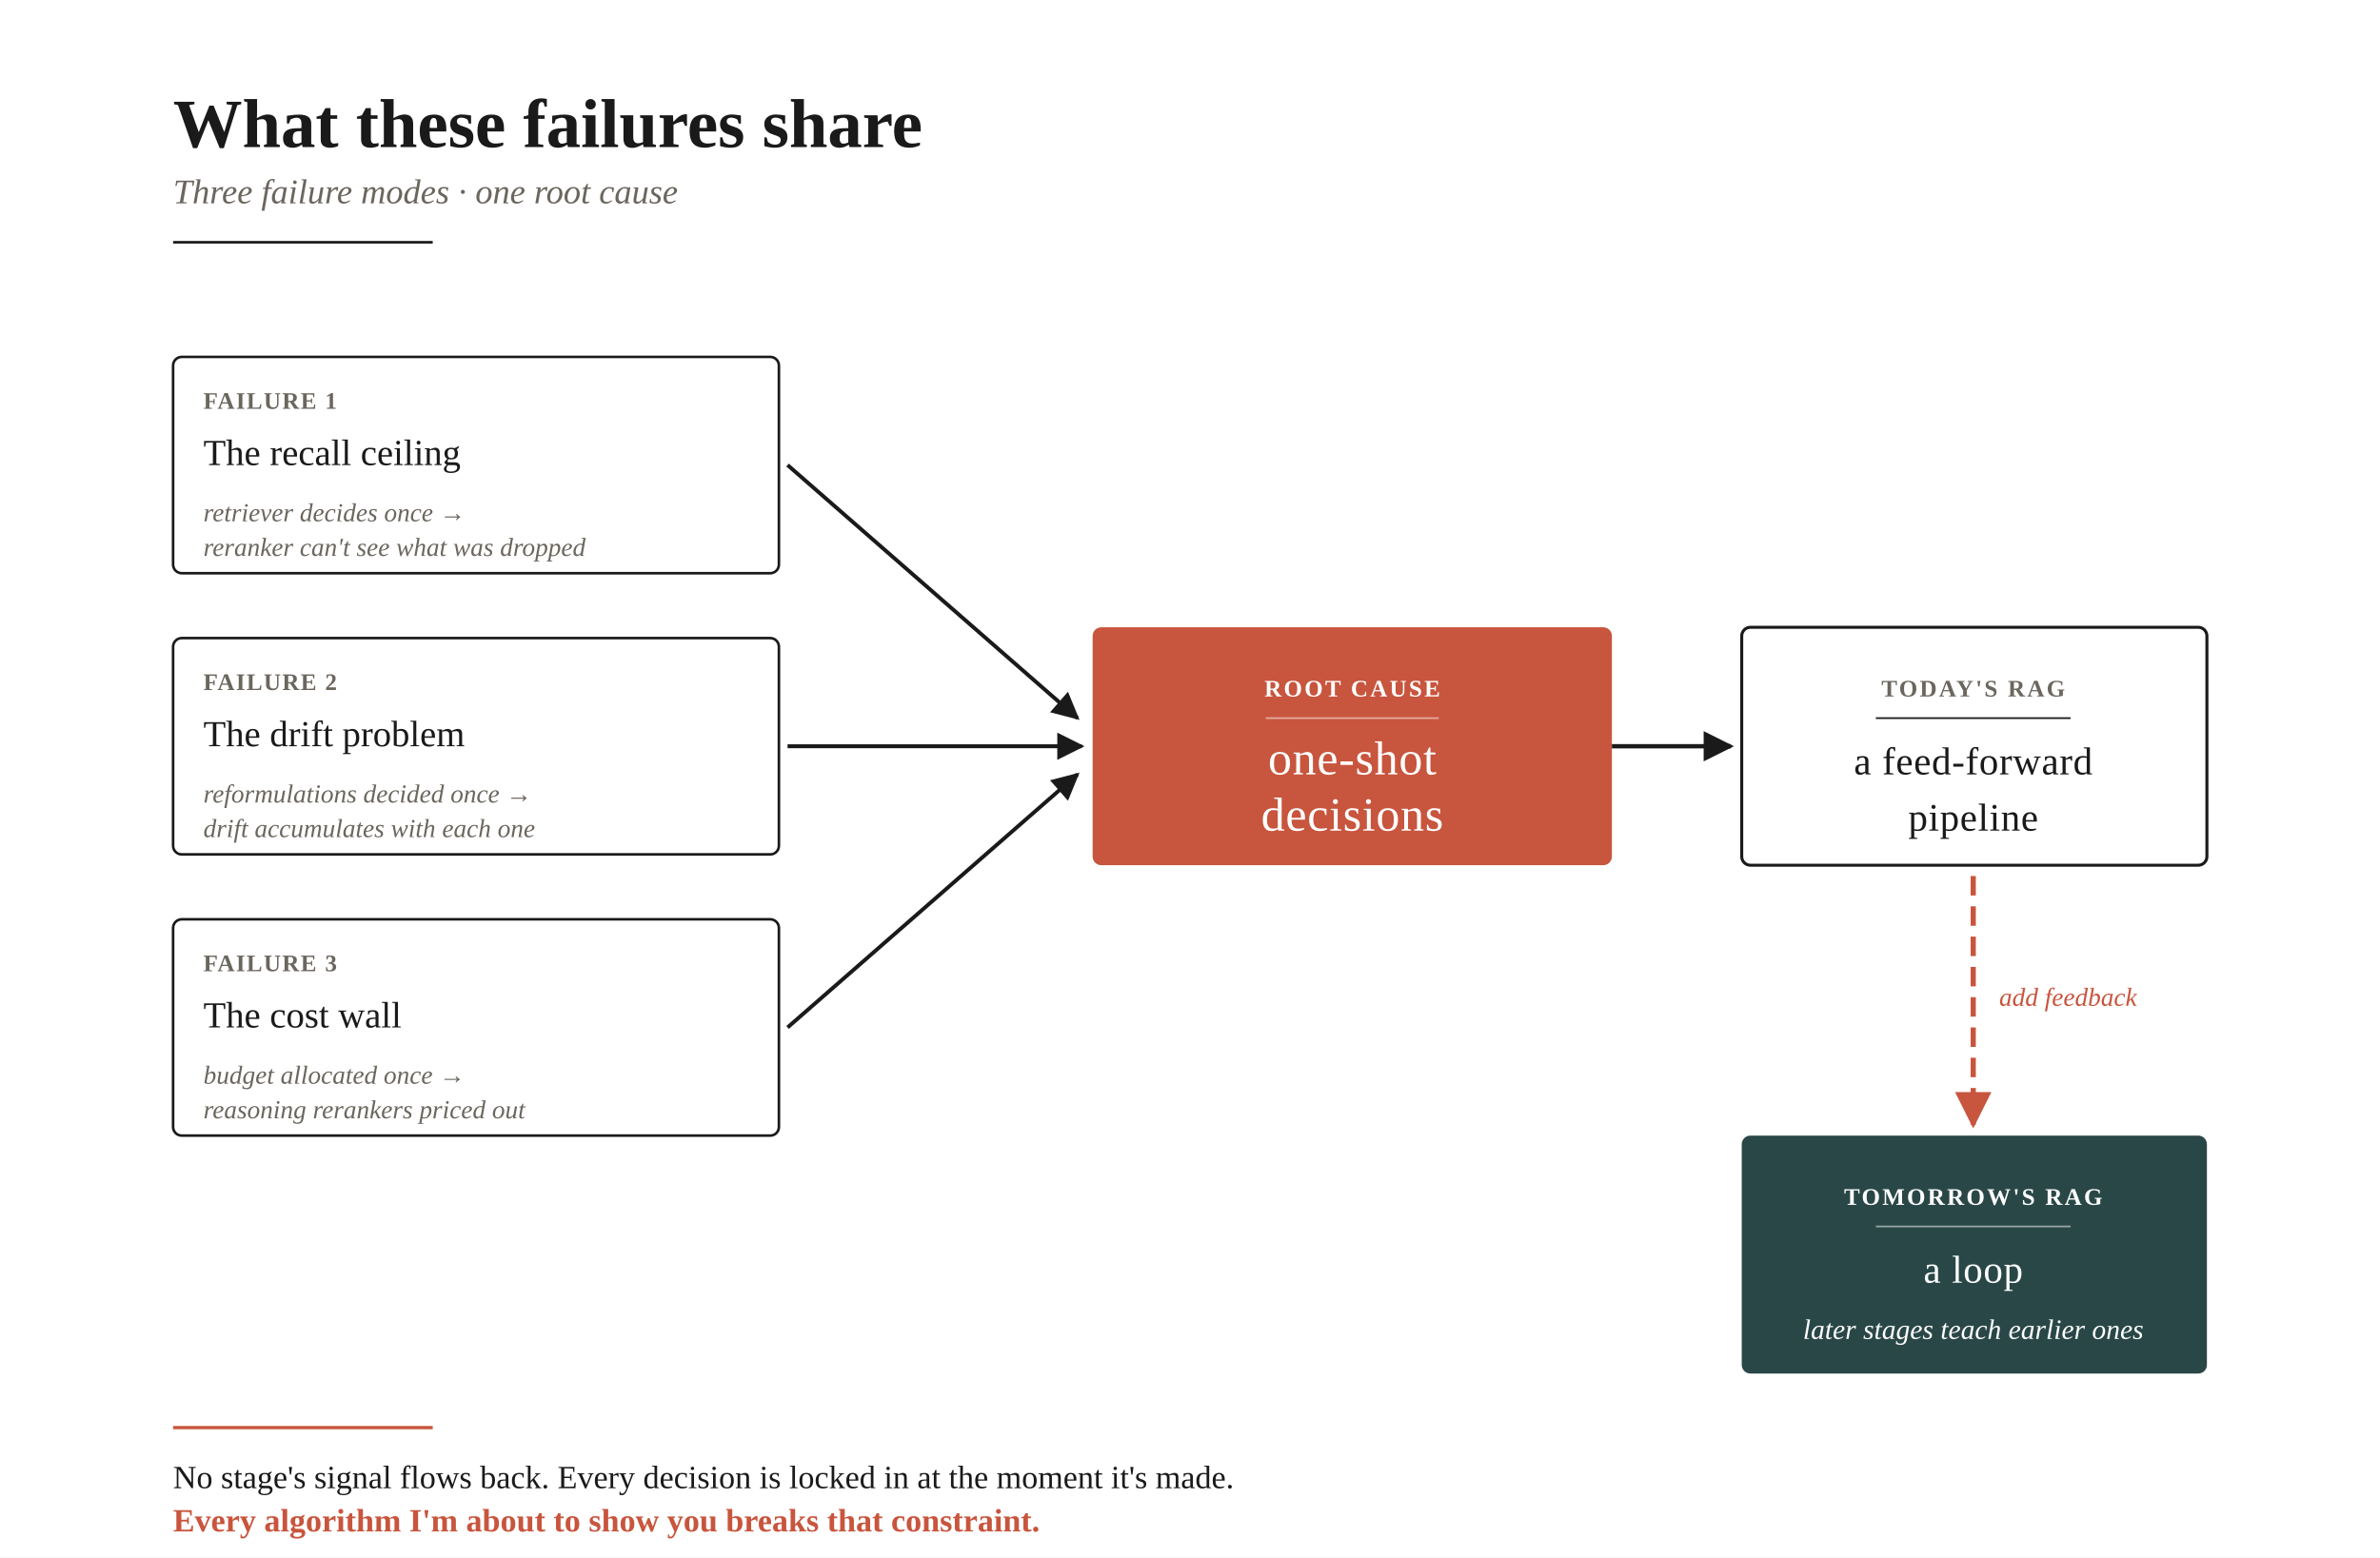
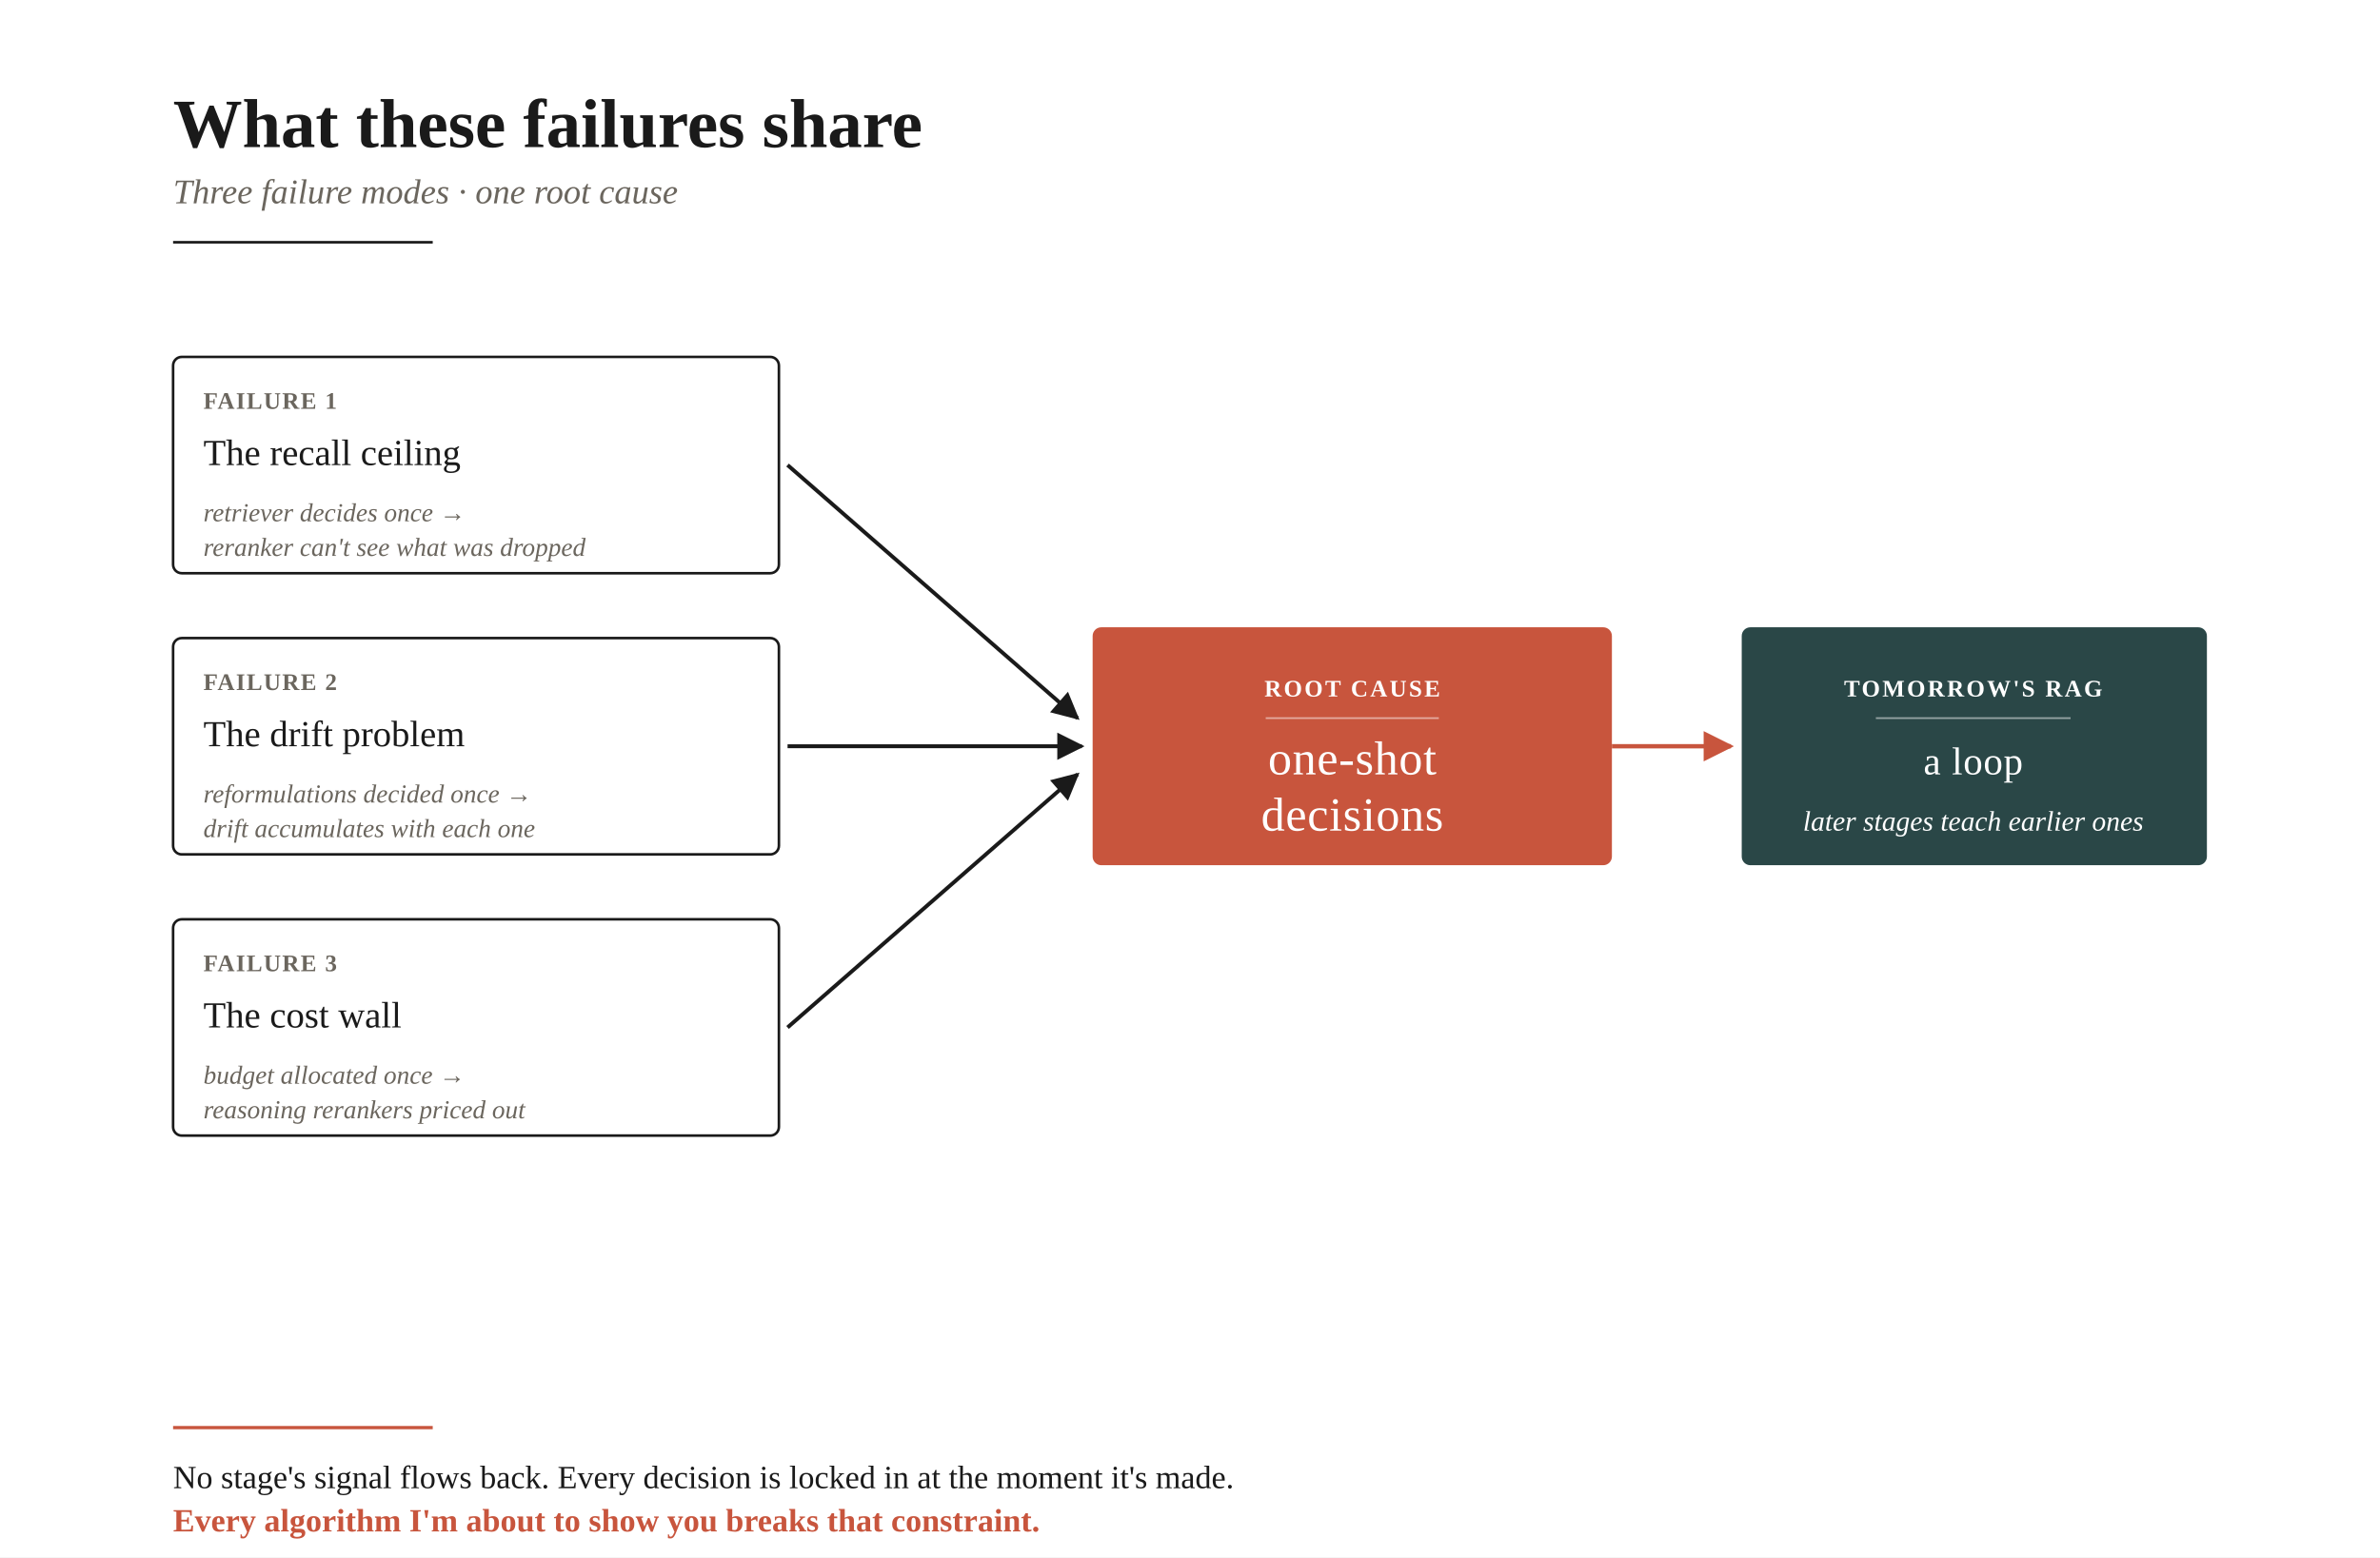
<svg xmlns="http://www.w3.org/2000/svg" viewBox="0 0 1100 720" width="1100" height="720" font-family="Georgia, 'Times New Roman', serif">
  <defs>
    <marker id="ar-fwd" viewBox="0 0 10 10" refX="9" refY="5" markerWidth="7" markerHeight="7" orient="auto-start-reverse">
      <path d="M 0 0 L 10 5 L 0 10 z" fill="#1a1a1a" />
    </marker>
    <marker id="ar-acc" viewBox="0 0 10 10" refX="9" refY="5" markerWidth="7" markerHeight="7" orient="auto-start-reverse">
      <path d="M 0 0 L 10 5 L 0 10 z" fill="#c8553d" />
    </marker>
    <marker id="ar-cool" viewBox="0 0 10 10" refX="9" refY="5" markerWidth="7" markerHeight="7" orient="auto-start-reverse">
      <path d="M 0 0 L 10 5 L 0 10 z" fill="#2a4747" />
    </marker>
  </defs>
  <rect width="1100" height="720" fill="#ffffff" />
  <text font-weight="bold" font-family="Georgia, 'Times New Roman', serif" x="80" y="68" font-size="32" fill="#1a1a1a">What these failures share</text>
  <text font-family="Georgia, 'Times New Roman', serif" x="80" y="94" font-size="16" fill="#6b665e" font-style="italic">Three failure modes · one root cause</text>
  <line x1="80" y1="112" x2="200" y2="112" stroke="#1a1a1a" stroke-width="1.2" />
  <g transform="translate(80, 165)">
    <rect x="0" y="0" width="280" height="100" rx="4" fill="none" stroke="#1a1a1a" stroke-width="1.2" />
    <text x="14" y="24" font-size="11" fill="#6b665e" font-weight="bold" letter-spacing="0.6">FAILURE 1</text>
    <text x="14" y="50" font-size="17" fill="#1a1a1a">The recall ceiling</text>
    <text x="14" y="76" font-size="12" fill="#6b665e" font-style="italic">retriever decides once →</text>
    <text x="14" y="92" font-size="12" fill="#6b665e" font-style="italic">reranker can't see what was dropped</text>
  </g>
  <g transform="translate(80, 295)">
    <rect x="0" y="0" width="280" height="100" rx="4" fill="none" stroke="#1a1a1a" stroke-width="1.2" />
    <text x="14" y="24" font-size="11" fill="#6b665e" font-weight="bold" letter-spacing="0.6">FAILURE 2</text>
    <text x="14" y="50" font-size="17" fill="#1a1a1a">The drift problem</text>
    <text x="14" y="76" font-size="12" fill="#6b665e" font-style="italic">reformulations decided once →</text>
    <text x="14" y="92" font-size="12" fill="#6b665e" font-style="italic">drift accumulates with each one</text>
  </g>
  <g transform="translate(80, 425)">
    <rect x="0" y="0" width="280" height="100" rx="4" fill="none" stroke="#1a1a1a" stroke-width="1.2" />
    <text x="14" y="24" font-size="11" fill="#6b665e" font-weight="bold" letter-spacing="0.6">FAILURE 3</text>
    <text x="14" y="50" font-size="17" fill="#1a1a1a">The cost wall</text>
    <text x="14" y="76" font-size="12" fill="#6b665e" font-style="italic">budget allocated once →</text>
    <text x="14" y="92" font-size="12" fill="#6b665e" font-style="italic">reasoning rerankers priced out</text>
  </g>
  <line x1="364" y1="215" x2="498" y2="332" stroke="#1a1a1a" stroke-width="1.8" marker-end="url(#ar-fwd)" />
  <line x1="364" y1="345" x2="500" y2="345" stroke="#1a1a1a" stroke-width="1.8" marker-end="url(#ar-fwd)" />
  <line x1="364" y1="475" x2="498" y2="358" stroke="#1a1a1a" stroke-width="1.8" marker-end="url(#ar-fwd)" />
  <g transform="translate(505, 290)">
    <rect x="0" y="0" width="240" height="110" rx="4" fill="#c8553d" />
    <text x="120" y="32" text-anchor="middle" font-size="11" fill="#ffffff" font-weight="bold" letter-spacing="1.0">ROOT CAUSE</text>
    <line x1="80" y1="42" x2="160" y2="42" stroke="#ffffff" stroke-width="0.8" stroke-opacity="0.5" />
    <text x="120" y="68" text-anchor="middle" font-size="22" fill="#ffffff" letter-spacing="0.3">one-shot</text>
    <text x="120" y="94" text-anchor="middle" font-size="22" fill="#ffffff" letter-spacing="0.3">decisions</text>
  </g>
-   <line x1="745" y1="345" x2="800" y2="345" stroke="#1a1a1a" stroke-width="2" marker-end="url(#ar-fwd)" />
+   <line x1="745" y1="345" x2="800" y2="345" stroke="#c8553d" stroke-width="2" marker-end="url(#ar-acc)" />
  <g transform="translate(805, 290)">
-     <rect x="0" y="0" width="215" height="110" rx="4" fill="none" stroke="#1a1a1a" stroke-width="1.4" />
-     <text x="107" y="32" text-anchor="middle" font-size="11" fill="#6b665e" font-weight="bold" letter-spacing="1.0">TODAY'S RAG</text>
-     <line x1="62" y1="42" x2="152" y2="42" stroke="#1a1a1a" stroke-width="0.8" />
-     <text x="107" y="68" text-anchor="middle" font-size="18" fill="#1a1a1a" letter-spacing="0.3">a feed-forward</text>
-     <text x="107" y="94" text-anchor="middle" font-size="18" fill="#1a1a1a" letter-spacing="0.3">pipeline</text>
-   </g>
-   <path d="M 912 405 L 912 520" fill="none" stroke="#c8553d" stroke-width="2.4" stroke-dasharray="9,5" marker-end="url(#ar-acc)" />
-   <text x="924" y="465" font-size="12" fill="#c8553d" font-style="italic">add feedback</text>
-   <g transform="translate(805, 525)">
    <rect x="0" y="0" width="215" height="110" rx="4" fill="#2a4747" />
    <text x="107" y="32" text-anchor="middle" font-size="11" fill="#ffffff" font-weight="bold" letter-spacing="1.0">TOMORROW'S RAG</text>
    <line x1="62" y1="42" x2="152" y2="42" stroke="#ffffff" stroke-width="0.8" stroke-opacity="0.5" />
    <text x="107" y="68" text-anchor="middle" font-size="18" fill="#ffffff" letter-spacing="0.3">a loop</text>
    <text x="107" y="94" text-anchor="middle" font-size="13" fill="#ffffff" font-style="italic">later stages teach earlier ones</text>
  </g>
  <line x1="80" y1="660" x2="200" y2="660" stroke="#c8553d" stroke-width="1.5" />
  <text x="80" y="688" font-size="15" fill="#1a1a1a">No stage's signal flows back. Every decision is locked in at the moment it's made.</text>
  <text x="80" y="708" font-size="15" fill="#c8553d" font-weight="bold">Every algorithm I'm about to show you breaks that constraint.</text>
</svg>
